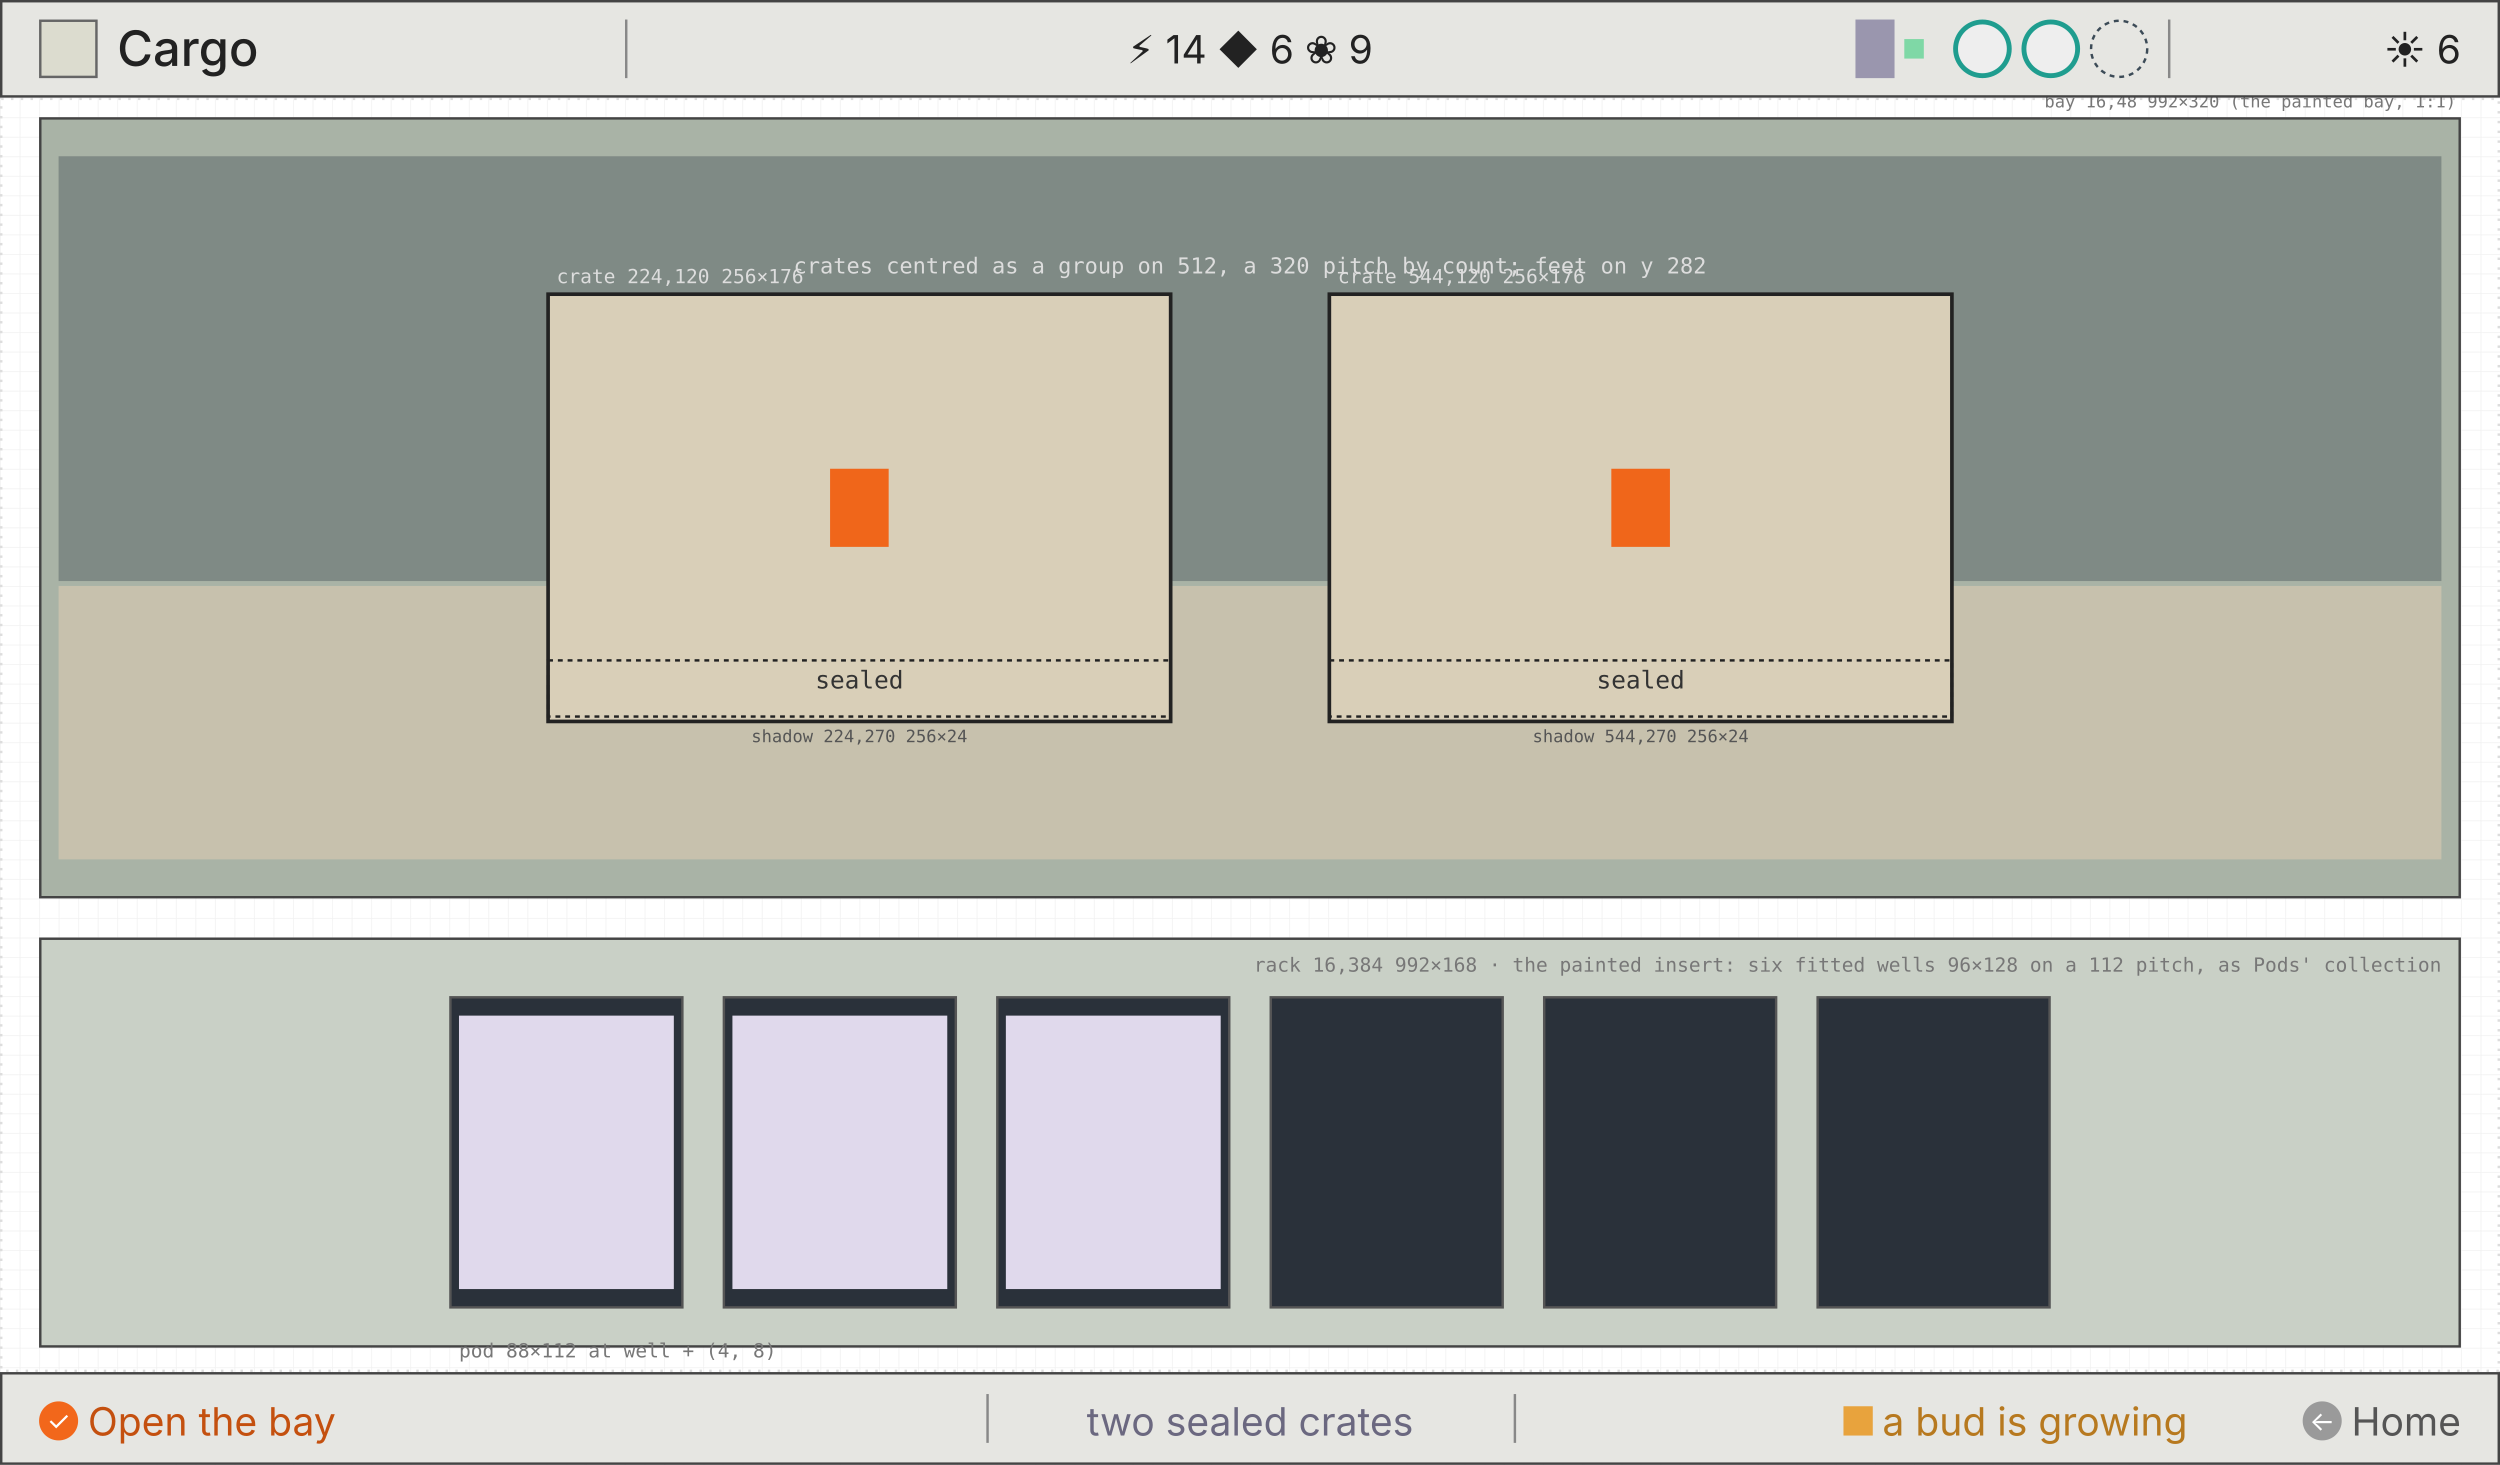
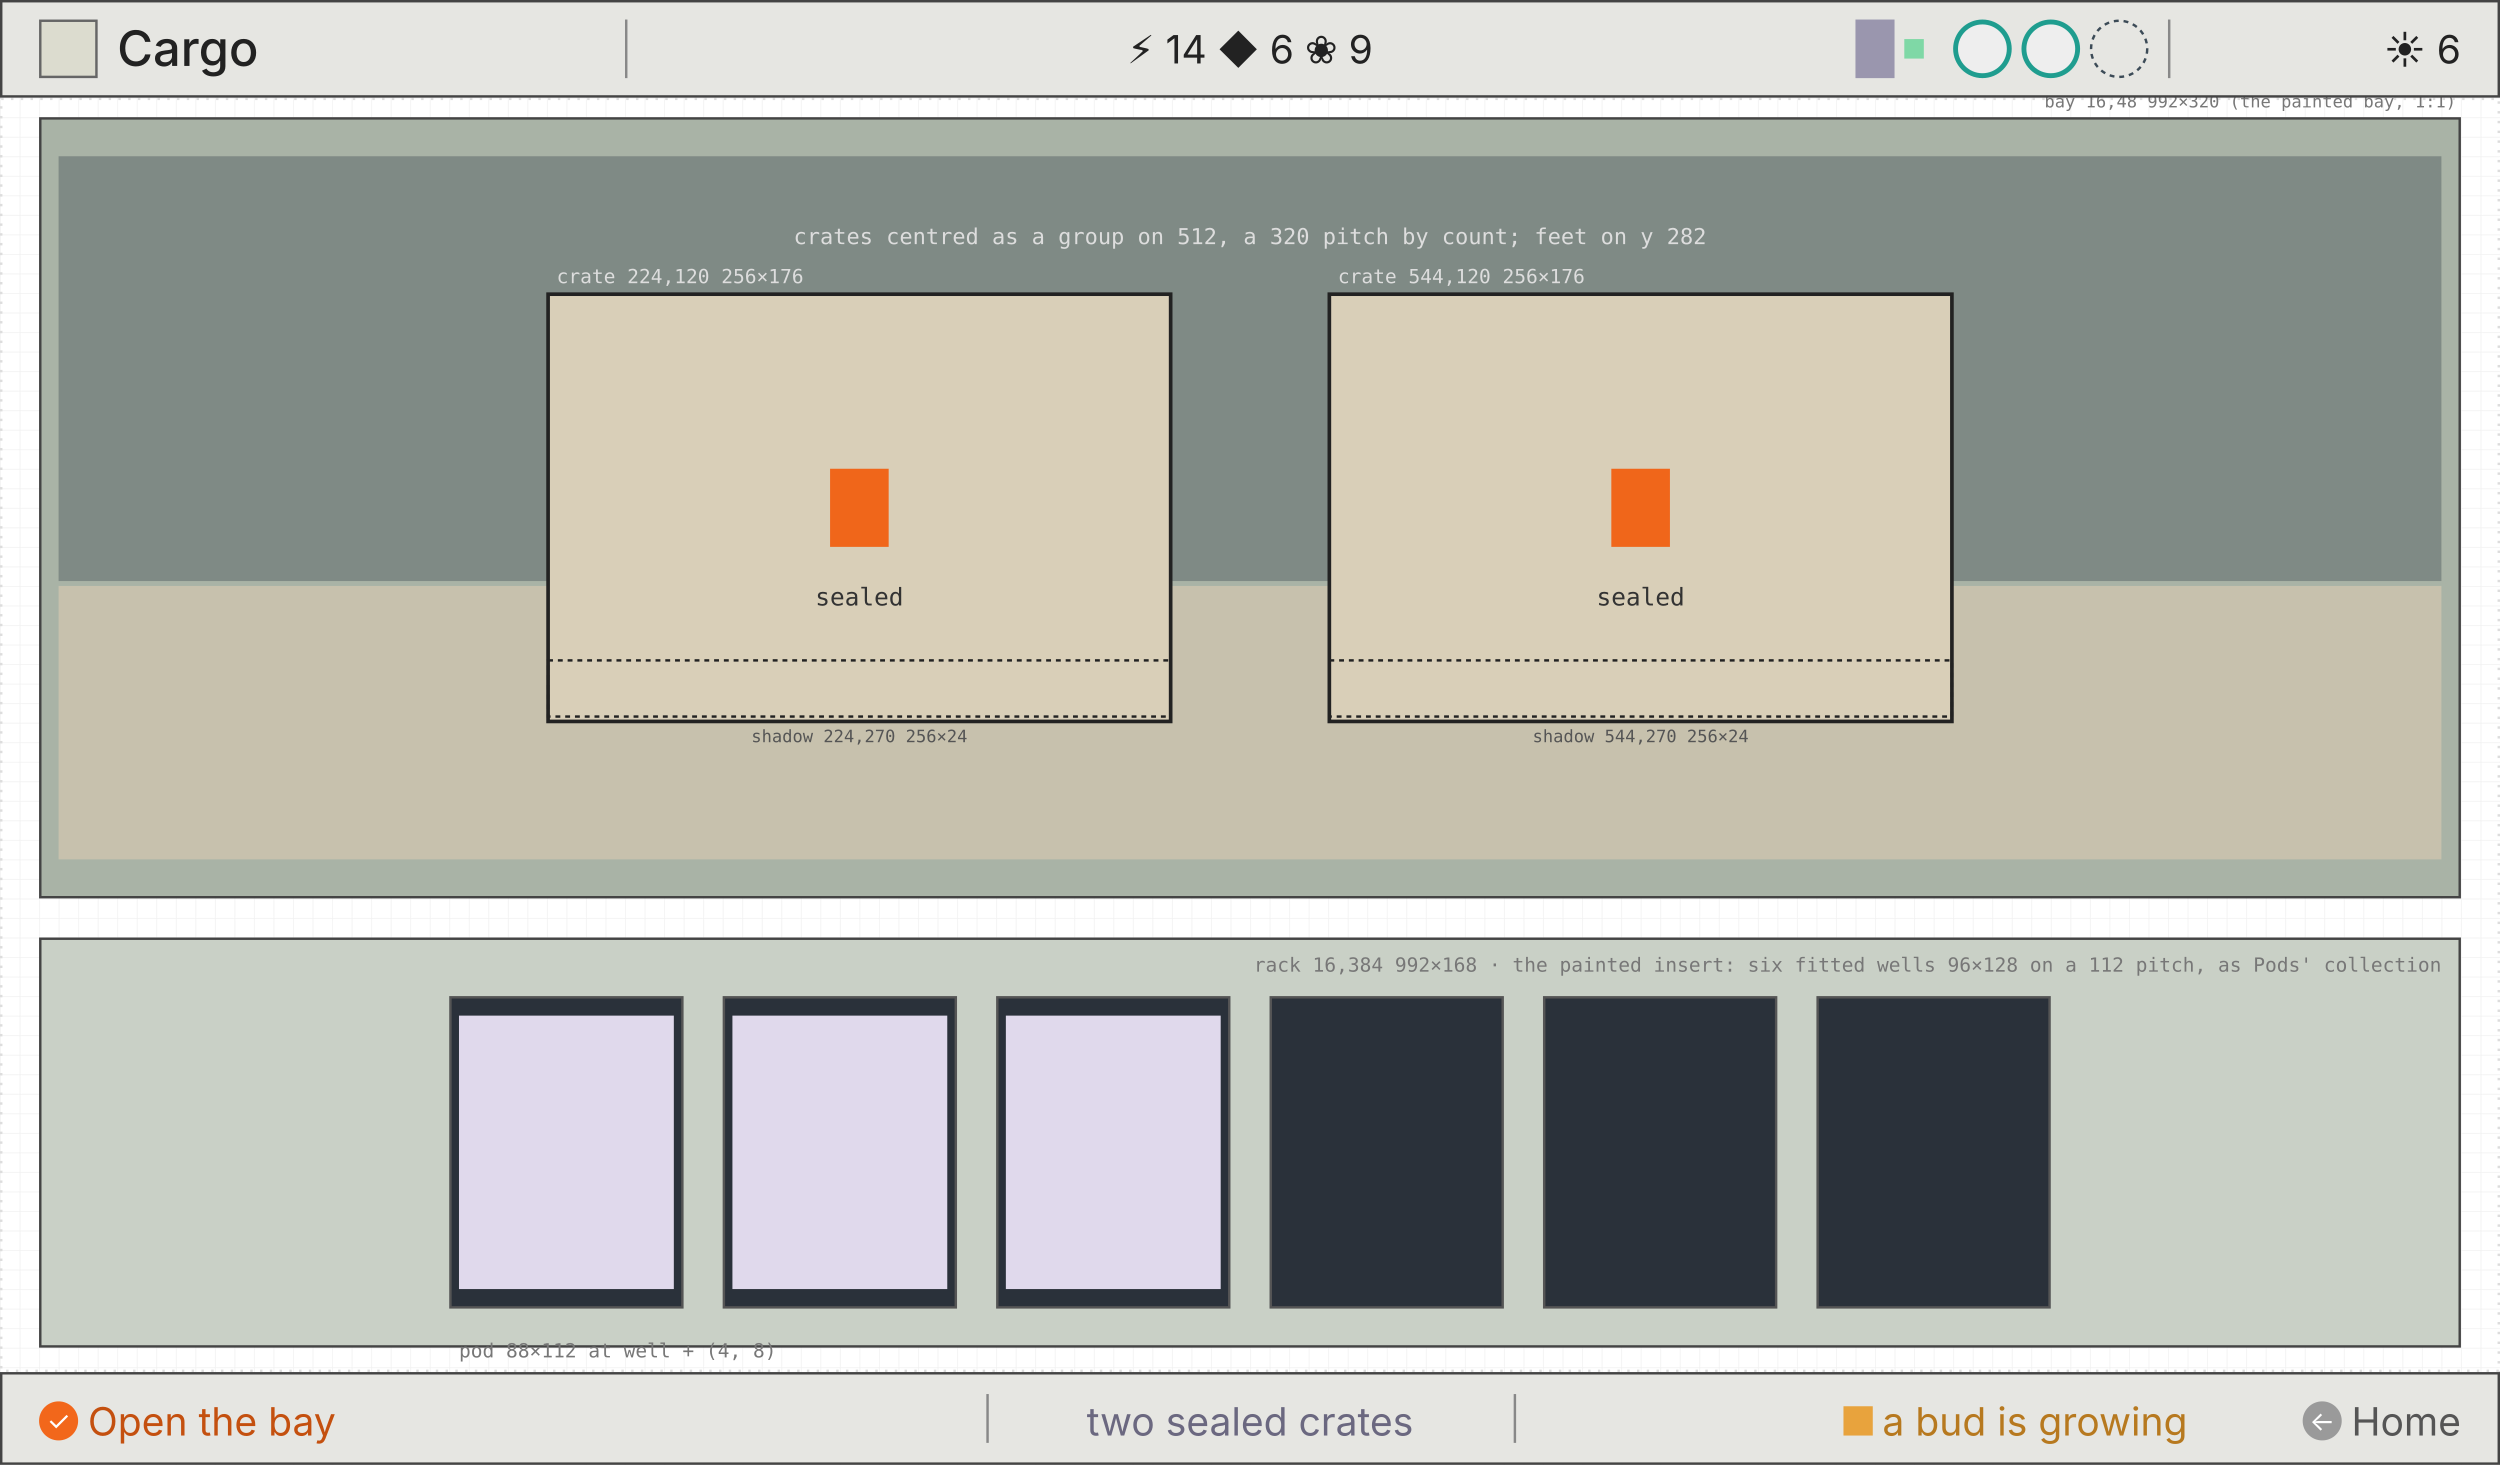
<svg xmlns="http://www.w3.org/2000/svg" viewBox="0 0 1024 600" width="1024" height="600" font-family="Inter, sans-serif">
  <defs>
    <pattern id="g8" width="8" height="8" patternUnits="userSpaceOnUse">
      <path d="M8 0H0V8" fill="none" stroke="#efefef" stroke-width="0.5" />
    </pattern>
    <marker id="ah" viewBox="0 0 8 8" refX="7" refY="4" markerWidth="7" markerHeight="7" orient="auto">
      <path d="M0 0L8 4L0 8z" fill="#2b6cb0" />
    </marker>
  </defs>
  <rect width="1024" height="600" fill="#ffffff" />
  <rect width="1024" height="600" fill="url(#g8)" />
  <rect x="0.5" y="40.5" width="1023" height="521" fill="none" stroke="#ddd" stroke-width="1" stroke-dasharray="1 3" />
  <rect x="16.5" y="48.5" width="991" height="319" fill="#a9b3a6" stroke="#444" stroke-width="1" />
  <text x="1006" y="44" font-size="7" fill="#777" text-anchor="end" font-family="DejaVu Sans Mono, ui-monospace, monospace">bay 16,48 992×320 (the painted bay, 1:1)</text>
  <path d="M24 64h976v174h-976z" fill="#7f8a85" />
  <path d="M24 240h976v112h-976z" fill="#c7c1ad" />
  <rect x="224.5" y="120.5" width="255" height="175" fill="#d9cfb8" stroke="#222" stroke-width="1.5" />
  <path d="M340 192h24v32h-24z" fill="#f0661a" />
-   <text x="352" y="282" font-size="10" fill="#333" text-anchor="middle" font-family="DejaVu Sans Mono, ui-monospace, monospace">sealed</text>
+   <text x="352" y="248" font-size="10" fill="#333" text-anchor="middle" font-family="DejaVu Sans Mono, ui-monospace, monospace">sealed</text>
  <text x="228" y="116" font-size="8" fill="#ddd" font-family="DejaVu Sans Mono, ui-monospace, monospace">crate 224,120 256×176</text>
  <rect x="224.5" y="270.5" width="255" height="23" fill="none" stroke="#222" stroke-width="1" stroke-dasharray="2 2" />
  <text x="352" y="304" font-size="7" fill="#555" text-anchor="middle" font-family="DejaVu Sans Mono, ui-monospace, monospace">shadow 224,270 256×24</text>
  <rect x="544.5" y="120.5" width="255" height="175" fill="#d9cfb8" stroke="#222" stroke-width="1.5" />
  <path d="M660 192h24v32h-24z" fill="#f0661a" />
-   <text x="672" y="282" font-size="10" fill="#333" text-anchor="middle" font-family="DejaVu Sans Mono, ui-monospace, monospace">sealed</text>
+   <text x="672" y="248" font-size="10" fill="#333" text-anchor="middle" font-family="DejaVu Sans Mono, ui-monospace, monospace">sealed</text>
  <text x="548" y="116" font-size="8" fill="#ddd" font-family="DejaVu Sans Mono, ui-monospace, monospace">crate 544,120 256×176</text>
  <rect x="544.5" y="270.5" width="255" height="23" fill="none" stroke="#222" stroke-width="1" stroke-dasharray="2 2" />
  <text x="672" y="304" font-size="7" fill="#555" text-anchor="middle" font-family="DejaVu Sans Mono, ui-monospace, monospace">shadow 544,270 256×24</text>
-   <text x="512" y="112" font-size="9" fill="#ddd" text-anchor="middle" font-family="DejaVu Sans Mono, ui-monospace, monospace">crates centred as a group on 512, a 320 pitch by count; feet on y 282</text>
+   <text x="512" y="100" font-size="9" fill="#ddd" text-anchor="middle" font-family="DejaVu Sans Mono, ui-monospace, monospace">crates centred as a group on 512, a 320 pitch by count; feet on y 282</text>
  <rect x="16.5" y="384.5" width="991" height="167" fill="#c9d0c6" stroke="#444" stroke-width="1" />
  <text x="1000" y="398" font-size="8" fill="#777" text-anchor="end" font-family="DejaVu Sans Mono, ui-monospace, monospace">rack 16,384 992×168 · the painted insert: six fitted wells 96×128 on a 112 pitch, as Pods' collection</text>
  <rect x="184.5" y="408.5" width="95" height="127" fill="#2a313a" stroke="#555" stroke-width="1" />
  <path d="M188 416h88v112h-88z" fill="#e9e2f5" opacity="0.95" />
  <rect x="296.5" y="408.5" width="95" height="127" fill="#2a313a" stroke="#555" stroke-width="1" />
  <path d="M300 416h88v112h-88z" fill="#e9e2f5" opacity="0.95" />
  <rect x="408.5" y="408.5" width="95" height="127" fill="#2a313a" stroke="#555" stroke-width="1" />
  <path d="M412 416h88v112h-88z" fill="#e9e2f5" opacity="0.95" />
  <rect x="520.5" y="408.5" width="95" height="127" fill="#2a313a" stroke="#555" stroke-width="1" />
  <rect x="632.5" y="408.5" width="95" height="127" fill="#2a313a" stroke="#555" stroke-width="1" />
  <rect x="744.5" y="408.5" width="95" height="127" fill="#2a313a" stroke="#555" stroke-width="1" />
  <text x="188" y="556" font-size="8" fill="#777" font-family="DejaVu Sans Mono, ui-monospace, monospace">pod 88×112 at well + (4, 8)</text>
  <rect x="0.5" y="0.5" width="1023" height="39" fill="#e6e6e2" stroke="#444" stroke-width="1" />
  <rect x="16.5" y="8.5" width="23" height="23" fill="#dcdccf" stroke="#666" stroke-width="1" />
  <text x="48" y="27" font-size="20" fill="#222" font-weight="500">Cargo</text>
  <path d="M256 8h1v24h-1z" fill="#888" />
  <path d="M888 8h1v24h-1z" fill="#888" />
  <text x="512" y="26" font-size="16" fill="#222" text-anchor="middle">⚡ 14   ◆ 6   ❀ 9</text>
  <path d="M760 8h16v24h-16z" fill="#9a96ae" />
  <path d="M780 16h8v8h-8z" fill="#7fd8a6" />
  <circle cx="812" cy="20" r="11" fill="#eee" stroke="#1f9d8f" stroke-width="2" />
  <circle cx="840" cy="20" r="11" fill="#eee" stroke="#1f9d8f" stroke-width="2" />
  <circle cx="868" cy="20" r="11.5" fill="none" stroke="#3c4b57" stroke-width="1" stroke-dasharray="2 2" />
  <text x="1008" y="26" font-size="16" fill="#222" text-anchor="end">☀ 6</text>
  <rect x="0.5" y="562.5" width="1023" height="37" fill="#e6e6e2" stroke="#444" stroke-width="1" />
  <path d="M404 571h1v20h-1z" fill="#888" />
  <path d="M620 571h1v20h-1z" fill="#888" />
  <circle cx="24" cy="582" r="8" fill="#f2671b" stroke="none" stroke-width="0" />
  <text x="24" y="586" font-size="11" fill="#fff" text-anchor="middle">✓</text>
  <text x="36" y="588" font-size="16" fill="#c4500f">Open the bay</text>
  <text x="512" y="588" font-size="16" fill="#6b6880" text-anchor="middle">two sealed crates</text>
  <path d="M755.086 576h12v12h-12z" fill="#e8a33d" />
  <text x="896" y="588" font-size="16" fill="#b7791f" text-anchor="end">a bud is growing</text>
  <circle cx="951.172" cy="582" r="8" fill="#9a9a9a" stroke="none" stroke-width="0" />
  <text x="951.172" y="586" font-size="11" fill="#fff" text-anchor="middle">←</text>
  <text x="1008" y="588" font-size="16" fill="#555" text-anchor="end">Home</text>
</svg>
